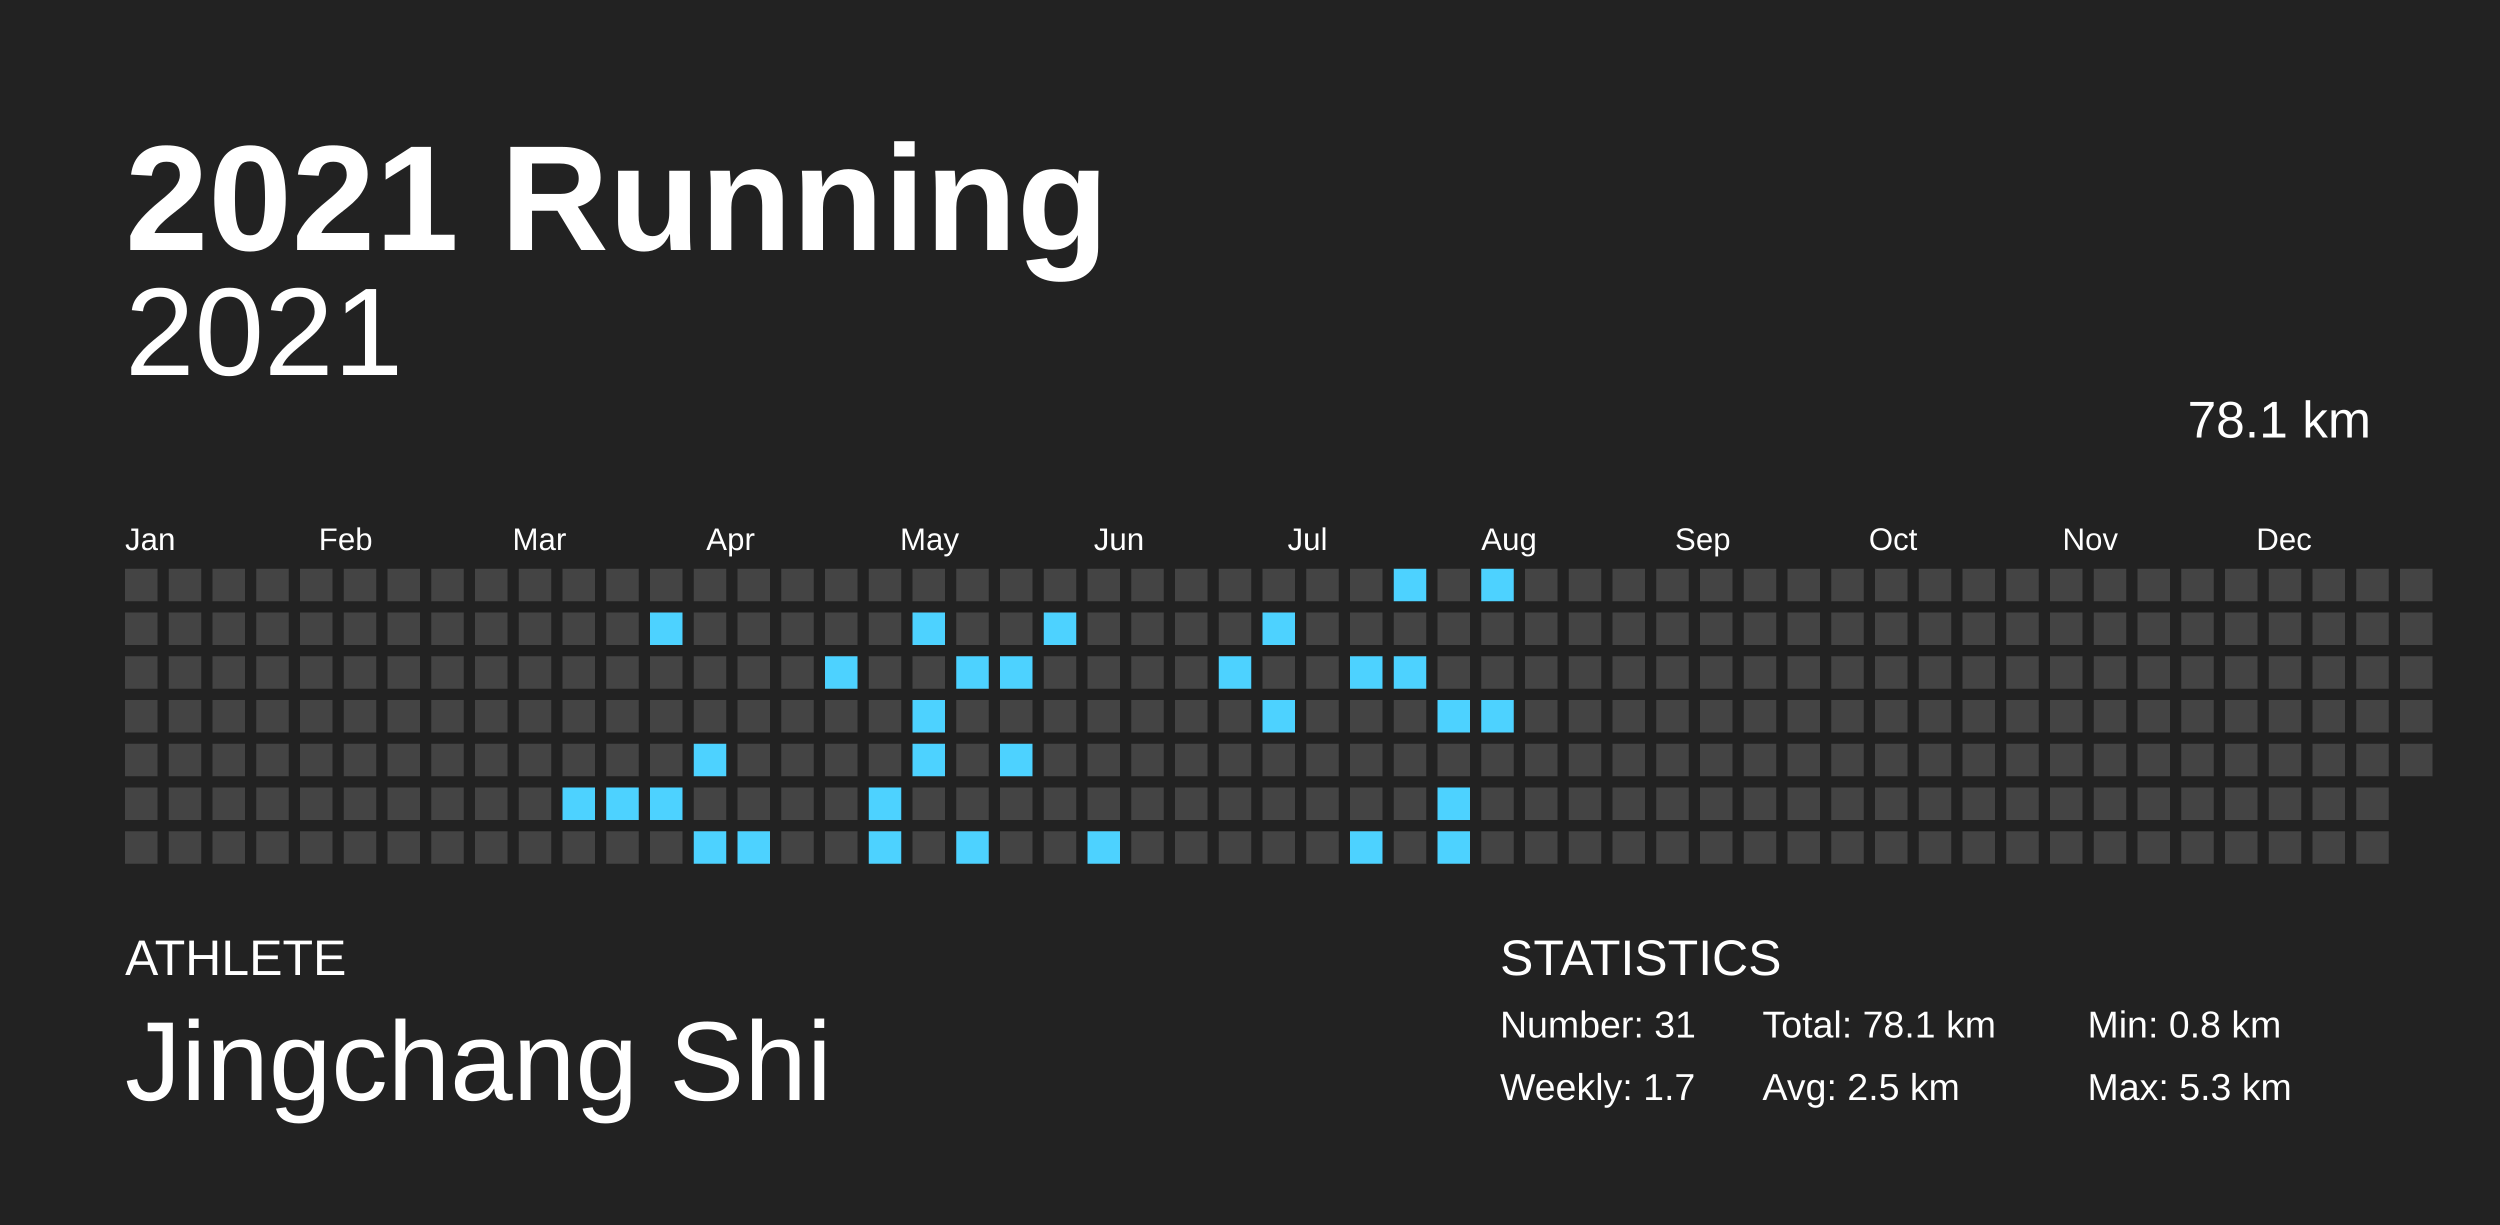
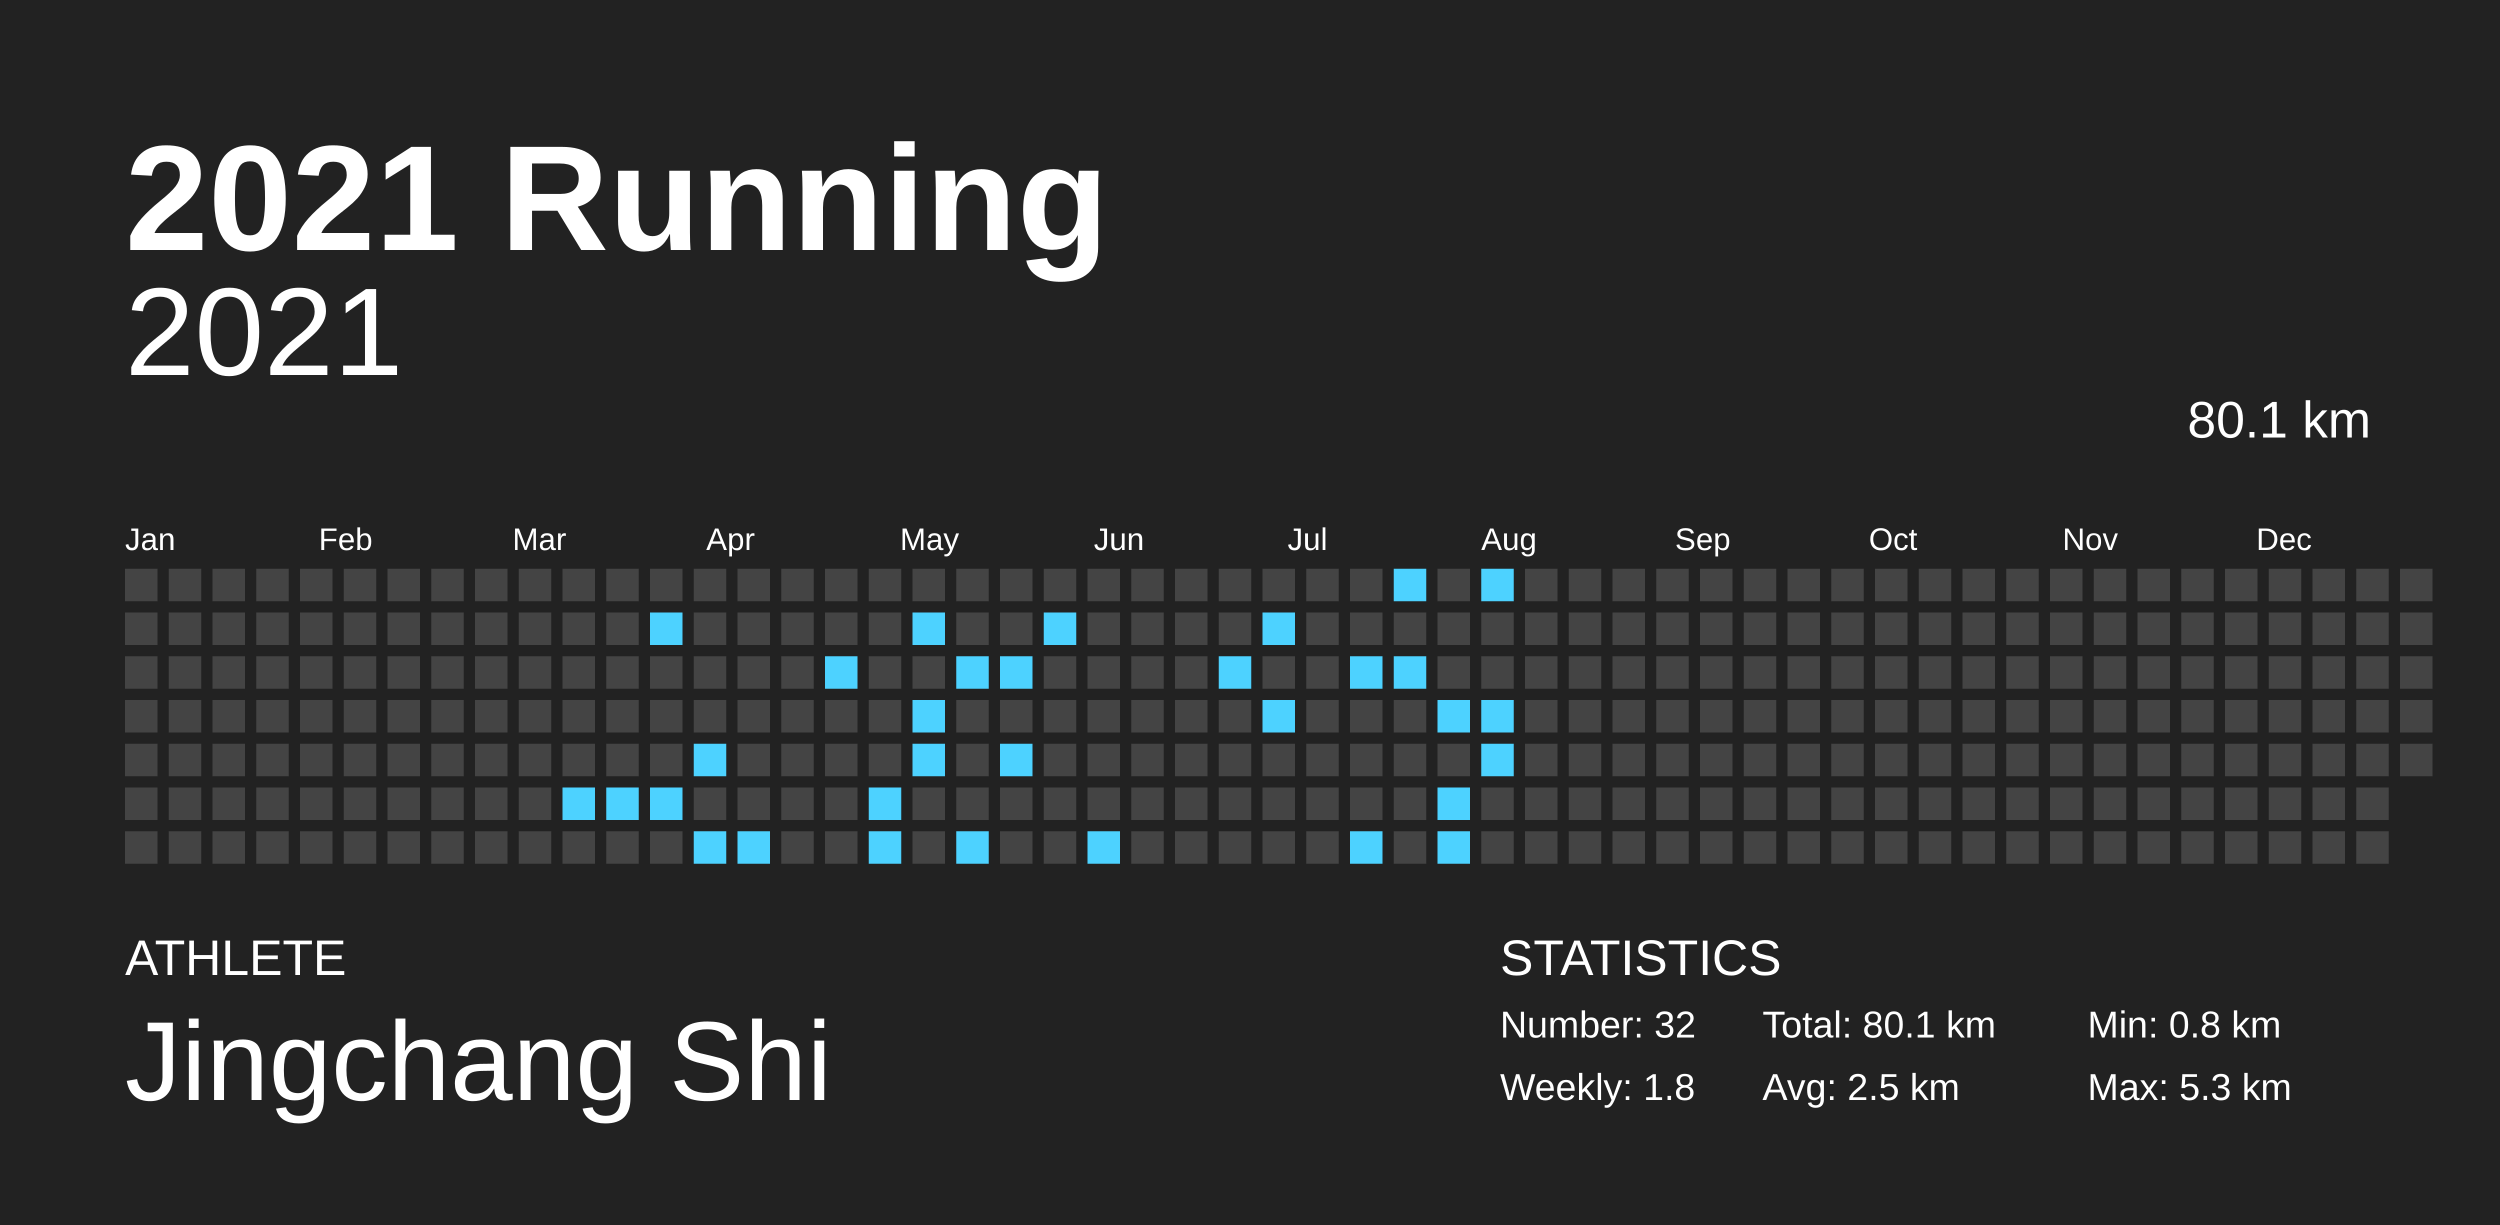
<svg xmlns="http://www.w3.org/2000/svg" baseProfile="full" height="98mm" version="1.1" viewBox="0,0,200,98" width="200mm">
  <defs />
  <rect fill="#222222" height="98" width="200" x="0" y="0" />
  <text fill="#FFFFFF" style="font-size:12px; font-family:Arial; font-weight:bold;" x="10" y="20">2021 Running</text>
  <text fill="#FFFFFF" style="font-size:4px; font-family:Arial" x="10" y="78">ATHLETE</text>
  <text fill="#FFFFFF" style="font-size:9px; font-family:Arial" x="10" y="88">Jingchang Shi</text>
  <text fill="#FFFFFF" style="font-size:4px; font-family:Arial" x="120" y="78">STATISTICS</text>
-   <text fill="#FFFFFF" style="font-size:3px; font-family:Arial" x="120" y="83">Number: 31</text>
-   <text fill="#FFFFFF" style="font-size:3px; font-family:Arial" x="120" y="88">Weekly: 1.7</text>
-   <text fill="#FFFFFF" style="font-size:3px; font-family:Arial" x="141" y="83">Total: 78.1 km</text>
+   <text fill="#FFFFFF" style="font-size:3px; font-family:Arial" x="120" y="83">Number: 32</text>
+   <text fill="#FFFFFF" style="font-size:3px; font-family:Arial" x="120" y="88">Weekly: 1.8</text>
+   <text fill="#FFFFFF" style="font-size:3px; font-family:Arial" x="141" y="83">Total: 80.1 km</text>
  <text fill="#FFFFFF" style="font-size:3px; font-family:Arial" x="141" y="88">Avg: 2.5 km</text>
  <text fill="#FFFFFF" style="font-size:3px; font-family:Arial" x="167" y="83">Min: 0.8 km</text>
  <text fill="#FFFFFF" style="font-size:3px; font-family:Arial" x="167" y="88">Max: 5.3 km</text>
  <text alignment-baseline="hanging" fill="#FFFFFF" style="font-size:10.0px; font-family:Arial;" x="10" y="30">2021</text>
-   <text alignment-baseline="hanging" fill="#FFFFFF" style="font-size:4.125px; font-family:Arial;" x="175" y="35">78.1 km</text>
+   <text alignment-baseline="hanging" fill="#FFFFFF" style="font-size:4.125px; font-family:Arial;" x="175" y="35">80.1 km</text>
  <text fill="#FFFFFF" style="font-size:2.5px; font-family:Arial" x="10.0" y="44">Jan</text>
  <text fill="#FFFFFF" style="font-size:2.5px; font-family:Arial" x="25.5" y="44">Feb</text>
  <text fill="#FFFFFF" style="font-size:2.5px; font-family:Arial" x="41.0" y="44">Mar</text>
  <text fill="#FFFFFF" style="font-size:2.5px; font-family:Arial" x="56.5" y="44">Apr</text>
  <text fill="#FFFFFF" style="font-size:2.5px; font-family:Arial" x="72.0" y="44">May</text>
  <text fill="#FFFFFF" style="font-size:2.5px; font-family:Arial" x="87.5" y="44">Jun</text>
  <text fill="#FFFFFF" style="font-size:2.5px; font-family:Arial" x="103.0" y="44">Jul</text>
  <text fill="#FFFFFF" style="font-size:2.5px; font-family:Arial" x="118.5" y="44">Aug</text>
  <text fill="#FFFFFF" style="font-size:2.5px; font-family:Arial" x="134.0" y="44">Sep</text>
  <text fill="#FFFFFF" style="font-size:2.5px; font-family:Arial" x="149.5" y="44">Oct</text>
  <text fill="#FFFFFF" style="font-size:2.5px; font-family:Arial" x="165.0" y="44">Nov</text>
  <text fill="#FFFFFF" style="font-size:2.5px; font-family:Arial" x="180.5" y="44">Dec</text>
  <rect fill="#444444" height="2.6" width="2.6" x="10.0" y="45.5" />
  <rect fill="#444444" height="2.6" width="2.6" x="10.0" y="49.0" />
  <rect fill="#444444" height="2.6" width="2.6" x="10.0" y="52.5" />
  <rect fill="#444444" height="2.6" width="2.6" x="10.0" y="56.0" />
  <rect fill="#444444" height="2.6" width="2.6" x="10.0" y="59.5" />
  <rect fill="#444444" height="2.6" width="2.6" x="10.0" y="63.0" />
  <rect fill="#444444" height="2.6" width="2.6" x="10.0" y="66.5" />
  <rect fill="#444444" height="2.6" width="2.6" x="13.5" y="45.5" />
  <rect fill="#444444" height="2.6" width="2.6" x="13.5" y="49.0" />
  <rect fill="#444444" height="2.6" width="2.6" x="13.5" y="52.5" />
  <rect fill="#444444" height="2.6" width="2.6" x="13.5" y="56.0" />
  <rect fill="#444444" height="2.6" width="2.6" x="13.5" y="59.5" />
  <rect fill="#444444" height="2.6" width="2.6" x="13.5" y="63.0" />
  <rect fill="#444444" height="2.6" width="2.6" x="13.5" y="66.5" />
  <rect fill="#444444" height="2.6" width="2.6" x="17.0" y="45.5" />
  <rect fill="#444444" height="2.6" width="2.6" x="17.0" y="49.0" />
  <rect fill="#444444" height="2.6" width="2.6" x="17.0" y="52.5" />
  <rect fill="#444444" height="2.6" width="2.6" x="17.0" y="56.0" />
  <rect fill="#444444" height="2.6" width="2.6" x="17.0" y="59.5" />
  <rect fill="#444444" height="2.6" width="2.6" x="17.0" y="63.0" />
  <rect fill="#444444" height="2.6" width="2.6" x="17.0" y="66.5" />
  <rect fill="#444444" height="2.6" width="2.6" x="20.5" y="45.5" />
  <rect fill="#444444" height="2.6" width="2.6" x="20.5" y="49.0" />
  <rect fill="#444444" height="2.6" width="2.6" x="20.5" y="52.5" />
  <rect fill="#444444" height="2.6" width="2.6" x="20.5" y="56.0" />
  <rect fill="#444444" height="2.6" width="2.6" x="20.5" y="59.5" />
  <rect fill="#444444" height="2.6" width="2.6" x="20.5" y="63.0" />
  <rect fill="#444444" height="2.6" width="2.6" x="20.5" y="66.5" />
  <rect fill="#444444" height="2.6" width="2.6" x="24.0" y="45.5" />
  <rect fill="#444444" height="2.6" width="2.6" x="24.0" y="49.0" />
  <rect fill="#444444" height="2.6" width="2.6" x="24.0" y="52.5" />
  <rect fill="#444444" height="2.6" width="2.6" x="24.0" y="56.0" />
  <rect fill="#444444" height="2.6" width="2.6" x="24.0" y="59.5" />
  <rect fill="#444444" height="2.6" width="2.6" x="24.0" y="63.0" />
  <rect fill="#444444" height="2.6" width="2.6" x="24.0" y="66.5" />
  <rect fill="#444444" height="2.6" width="2.6" x="27.5" y="45.5" />
  <rect fill="#444444" height="2.6" width="2.6" x="27.5" y="49.0" />
  <rect fill="#444444" height="2.6" width="2.6" x="27.5" y="52.5" />
  <rect fill="#444444" height="2.6" width="2.6" x="27.5" y="56.0" />
  <rect fill="#444444" height="2.6" width="2.6" x="27.5" y="59.5" />
  <rect fill="#444444" height="2.6" width="2.6" x="27.5" y="63.0" />
  <rect fill="#444444" height="2.6" width="2.6" x="27.5" y="66.5" />
  <rect fill="#444444" height="2.6" width="2.6" x="31.0" y="45.5" />
  <rect fill="#444444" height="2.6" width="2.6" x="31.0" y="49.0" />
  <rect fill="#444444" height="2.6" width="2.6" x="31.0" y="52.5" />
  <rect fill="#444444" height="2.6" width="2.6" x="31.0" y="56.0" />
  <rect fill="#444444" height="2.6" width="2.6" x="31.0" y="59.5" />
  <rect fill="#444444" height="2.6" width="2.6" x="31.0" y="63.0" />
  <rect fill="#444444" height="2.6" width="2.6" x="31.0" y="66.5" />
  <rect fill="#444444" height="2.6" width="2.6" x="34.5" y="45.5" />
  <rect fill="#444444" height="2.6" width="2.6" x="34.5" y="49.0" />
  <rect fill="#444444" height="2.6" width="2.6" x="34.5" y="52.5" />
  <rect fill="#444444" height="2.6" width="2.6" x="34.5" y="56.0" />
  <rect fill="#444444" height="2.6" width="2.6" x="34.5" y="59.5" />
  <rect fill="#444444" height="2.6" width="2.6" x="34.5" y="63.0" />
  <rect fill="#444444" height="2.6" width="2.6" x="34.5" y="66.5" />
  <rect fill="#444444" height="2.6" width="2.6" x="38.0" y="45.5" />
  <rect fill="#444444" height="2.6" width="2.6" x="38.0" y="49.0" />
  <rect fill="#444444" height="2.6" width="2.6" x="38.0" y="52.5" />
  <rect fill="#444444" height="2.6" width="2.6" x="38.0" y="56.0" />
  <rect fill="#444444" height="2.6" width="2.6" x="38.0" y="59.5" />
  <rect fill="#444444" height="2.6" width="2.6" x="38.0" y="63.0" />
  <rect fill="#444444" height="2.6" width="2.6" x="38.0" y="66.5" />
  <rect fill="#444444" height="2.6" width="2.6" x="41.5" y="45.5" />
  <rect fill="#444444" height="2.6" width="2.6" x="41.5" y="49.0" />
  <rect fill="#444444" height="2.6" width="2.6" x="41.5" y="52.5" />
  <rect fill="#444444" height="2.6" width="2.6" x="41.5" y="56.0" />
  <rect fill="#444444" height="2.6" width="2.6" x="41.5" y="59.5" />
  <rect fill="#444444" height="2.6" width="2.6" x="41.5" y="63.0" />
  <rect fill="#444444" height="2.6" width="2.6" x="41.5" y="66.5" />
  <rect fill="#444444" height="2.6" width="2.6" x="45.0" y="45.5" />
  <rect fill="#444444" height="2.6" width="2.6" x="45.0" y="49.0" />
  <rect fill="#444444" height="2.6" width="2.6" x="45.0" y="52.5" />
  <rect fill="#444444" height="2.6" width="2.6" x="45.0" y="56.0" />
  <rect fill="#444444" height="2.6" width="2.6" x="45.0" y="59.5" />
  <rect fill="#4dd2ff" height="2.6" width="2.6" x="45.0" y="63.0" />
  <rect fill="#444444" height="2.6" width="2.6" x="45.0" y="66.5" />
  <rect fill="#444444" height="2.6" width="2.6" x="48.5" y="45.5" />
  <rect fill="#444444" height="2.6" width="2.6" x="48.5" y="49.0" />
  <rect fill="#444444" height="2.6" width="2.6" x="48.5" y="52.5" />
  <rect fill="#444444" height="2.6" width="2.6" x="48.5" y="56.0" />
  <rect fill="#444444" height="2.6" width="2.6" x="48.5" y="59.5" />
  <rect fill="#4dd2ff" height="2.6" width="2.6" x="48.5" y="63.0" />
  <rect fill="#444444" height="2.6" width="2.6" x="48.5" y="66.5" />
  <rect fill="#444444" height="2.6" width="2.6" x="52.0" y="45.5" />
  <rect fill="#4dd2ff" height="2.6" width="2.6" x="52.0" y="49.0" />
  <rect fill="#444444" height="2.6" width="2.6" x="52.0" y="52.5" />
  <rect fill="#444444" height="2.6" width="2.6" x="52.0" y="56.0" />
  <rect fill="#444444" height="2.6" width="2.6" x="52.0" y="59.5" />
  <rect fill="#4dd2ff" height="2.6" width="2.6" x="52.0" y="63.0" />
  <rect fill="#444444" height="2.6" width="2.6" x="52.0" y="66.5" />
  <rect fill="#444444" height="2.6" width="2.6" x="55.5" y="45.5" />
  <rect fill="#444444" height="2.6" width="2.6" x="55.5" y="49.0" />
  <rect fill="#444444" height="2.6" width="2.6" x="55.5" y="52.5" />
  <rect fill="#444444" height="2.6" width="2.6" x="55.5" y="56.0" />
  <rect fill="#4dd2ff" height="2.6" width="2.6" x="55.5" y="59.5" />
  <rect fill="#444444" height="2.6" width="2.6" x="55.5" y="63.0" />
  <rect fill="#4dd2ff" height="2.6" width="2.6" x="55.5" y="66.5" />
  <rect fill="#444444" height="2.6" width="2.6" x="59.0" y="45.5" />
  <rect fill="#444444" height="2.6" width="2.6" x="59.0" y="49.0" />
  <rect fill="#444444" height="2.6" width="2.6" x="59.0" y="52.5" />
  <rect fill="#444444" height="2.6" width="2.6" x="59.0" y="56.0" />
  <rect fill="#444444" height="2.6" width="2.6" x="59.0" y="59.5" />
  <rect fill="#444444" height="2.6" width="2.6" x="59.0" y="63.0" />
  <rect fill="#4dd2ff" height="2.6" width="2.6" x="59.0" y="66.5" />
  <rect fill="#444444" height="2.6" width="2.6" x="62.5" y="45.5" />
  <rect fill="#444444" height="2.6" width="2.6" x="62.5" y="49.0" />
  <rect fill="#444444" height="2.6" width="2.6" x="62.5" y="52.5" />
  <rect fill="#444444" height="2.6" width="2.6" x="62.5" y="56.0" />
  <rect fill="#444444" height="2.6" width="2.6" x="62.5" y="59.5" />
  <rect fill="#444444" height="2.6" width="2.6" x="62.5" y="63.0" />
  <rect fill="#444444" height="2.6" width="2.6" x="62.5" y="66.5" />
  <rect fill="#444444" height="2.6" width="2.6" x="66.0" y="45.5" />
  <rect fill="#444444" height="2.6" width="2.6" x="66.0" y="49.0" />
  <rect fill="#4dd2ff" height="2.6" width="2.6" x="66.0" y="52.5" />
  <rect fill="#444444" height="2.6" width="2.6" x="66.0" y="56.0" />
  <rect fill="#444444" height="2.6" width="2.6" x="66.0" y="59.5" />
  <rect fill="#444444" height="2.6" width="2.6" x="66.0" y="63.0" />
  <rect fill="#444444" height="2.6" width="2.6" x="66.0" y="66.5" />
  <rect fill="#444444" height="2.6" width="2.6" x="69.5" y="45.5" />
  <rect fill="#444444" height="2.6" width="2.6" x="69.5" y="49.0" />
  <rect fill="#444444" height="2.6" width="2.6" x="69.5" y="52.5" />
  <rect fill="#444444" height="2.6" width="2.6" x="69.5" y="56.0" />
  <rect fill="#444444" height="2.6" width="2.6" x="69.5" y="59.5" />
  <rect fill="#4dd2ff" height="2.6" width="2.6" x="69.5" y="63.0" />
  <rect fill="#4dd2ff" height="2.6" width="2.6" x="69.5" y="66.5" />
  <rect fill="#444444" height="2.6" width="2.6" x="73.0" y="45.5" />
  <rect fill="#4dd2ff" height="2.6" width="2.6" x="73.0" y="49.0" />
  <rect fill="#444444" height="2.6" width="2.6" x="73.0" y="52.5" />
  <rect fill="#4dd2ff" height="2.6" width="2.6" x="73.0" y="56.0" />
  <rect fill="#4dd2ff" height="2.6" width="2.6" x="73.0" y="59.5" />
  <rect fill="#444444" height="2.6" width="2.6" x="73.0" y="63.0" />
  <rect fill="#444444" height="2.6" width="2.6" x="73.0" y="66.5" />
  <rect fill="#444444" height="2.6" width="2.6" x="76.5" y="45.5" />
  <rect fill="#444444" height="2.6" width="2.6" x="76.5" y="49.0" />
  <rect fill="#4dd2ff" height="2.6" width="2.6" x="76.5" y="52.5" />
  <rect fill="#444444" height="2.6" width="2.6" x="76.5" y="56.0" />
  <rect fill="#444444" height="2.6" width="2.6" x="76.5" y="59.5" />
  <rect fill="#444444" height="2.6" width="2.6" x="76.5" y="63.0" />
  <rect fill="#4dd2ff" height="2.6" width="2.6" x="76.5" y="66.5" />
  <rect fill="#444444" height="2.6" width="2.6" x="80.0" y="45.5" />
  <rect fill="#444444" height="2.6" width="2.6" x="80.0" y="49.0" />
  <rect fill="#4dd2ff" height="2.6" width="2.6" x="80.0" y="52.5" />
  <rect fill="#444444" height="2.6" width="2.6" x="80.0" y="56.0" />
  <rect fill="#4dd2ff" height="2.6" width="2.6" x="80.0" y="59.5" />
  <rect fill="#444444" height="2.6" width="2.6" x="80.0" y="63.0" />
  <rect fill="#444444" height="2.6" width="2.6" x="80.0" y="66.5" />
  <rect fill="#444444" height="2.6" width="2.6" x="83.5" y="45.5" />
  <rect fill="#4dd2ff" height="2.6" width="2.6" x="83.5" y="49.0" />
  <rect fill="#444444" height="2.6" width="2.6" x="83.5" y="52.5" />
  <rect fill="#444444" height="2.6" width="2.6" x="83.5" y="56.0" />
  <rect fill="#444444" height="2.6" width="2.6" x="83.5" y="59.5" />
  <rect fill="#444444" height="2.6" width="2.6" x="83.5" y="63.0" />
  <rect fill="#444444" height="2.6" width="2.6" x="83.5" y="66.5" />
  <rect fill="#444444" height="2.6" width="2.6" x="87.0" y="45.5" />
  <rect fill="#444444" height="2.6" width="2.6" x="87.0" y="49.0" />
  <rect fill="#444444" height="2.6" width="2.6" x="87.0" y="52.5" />
  <rect fill="#444444" height="2.6" width="2.6" x="87.0" y="56.0" />
  <rect fill="#444444" height="2.6" width="2.6" x="87.0" y="59.5" />
  <rect fill="#444444" height="2.6" width="2.6" x="87.0" y="63.0" />
  <rect fill="#4dd2ff" height="2.6" width="2.6" x="87.0" y="66.5" />
  <rect fill="#444444" height="2.6" width="2.6" x="90.5" y="45.5" />
  <rect fill="#444444" height="2.6" width="2.6" x="90.5" y="49.0" />
  <rect fill="#444444" height="2.6" width="2.6" x="90.5" y="52.5" />
  <rect fill="#444444" height="2.6" width="2.6" x="90.5" y="56.0" />
  <rect fill="#444444" height="2.6" width="2.6" x="90.5" y="59.5" />
  <rect fill="#444444" height="2.6" width="2.6" x="90.5" y="63.0" />
  <rect fill="#444444" height="2.6" width="2.6" x="90.5" y="66.5" />
  <rect fill="#444444" height="2.6" width="2.6" x="94.0" y="45.5" />
  <rect fill="#444444" height="2.6" width="2.6" x="94.0" y="49.0" />
  <rect fill="#444444" height="2.6" width="2.6" x="94.0" y="52.5" />
  <rect fill="#444444" height="2.6" width="2.6" x="94.0" y="56.0" />
  <rect fill="#444444" height="2.6" width="2.6" x="94.0" y="59.5" />
  <rect fill="#444444" height="2.6" width="2.6" x="94.0" y="63.0" />
  <rect fill="#444444" height="2.6" width="2.6" x="94.0" y="66.5" />
  <rect fill="#444444" height="2.6" width="2.6" x="97.5" y="45.5" />
  <rect fill="#444444" height="2.6" width="2.6" x="97.5" y="49.0" />
  <rect fill="#4dd2ff" height="2.6" width="2.6" x="97.5" y="52.5" />
  <rect fill="#444444" height="2.6" width="2.6" x="97.5" y="56.0" />
  <rect fill="#444444" height="2.6" width="2.6" x="97.5" y="59.5" />
  <rect fill="#444444" height="2.6" width="2.6" x="97.5" y="63.0" />
  <rect fill="#444444" height="2.6" width="2.6" x="97.5" y="66.5" />
  <rect fill="#444444" height="2.6" width="2.6" x="101.0" y="45.5" />
  <rect fill="#4dd2ff" height="2.6" width="2.6" x="101.0" y="49.0" />
  <rect fill="#444444" height="2.6" width="2.6" x="101.0" y="52.5" />
  <rect fill="#4dd2ff" height="2.6" width="2.6" x="101.0" y="56.0" />
  <rect fill="#444444" height="2.6" width="2.6" x="101.0" y="59.5" />
  <rect fill="#444444" height="2.6" width="2.6" x="101.0" y="63.0" />
  <rect fill="#444444" height="2.6" width="2.6" x="101.0" y="66.5" />
  <rect fill="#444444" height="2.6" width="2.6" x="104.5" y="45.5" />
  <rect fill="#444444" height="2.6" width="2.6" x="104.5" y="49.0" />
  <rect fill="#444444" height="2.6" width="2.6" x="104.5" y="52.5" />
  <rect fill="#444444" height="2.6" width="2.6" x="104.5" y="56.0" />
  <rect fill="#444444" height="2.6" width="2.6" x="104.5" y="59.5" />
  <rect fill="#444444" height="2.6" width="2.6" x="104.5" y="63.0" />
  <rect fill="#444444" height="2.6" width="2.6" x="104.5" y="66.5" />
  <rect fill="#444444" height="2.6" width="2.6" x="108.0" y="45.5" />
  <rect fill="#444444" height="2.6" width="2.6" x="108.0" y="49.0" />
  <rect fill="#4dd2ff" height="2.6" width="2.6" x="108.0" y="52.5" />
  <rect fill="#444444" height="2.6" width="2.6" x="108.0" y="56.0" />
  <rect fill="#444444" height="2.6" width="2.6" x="108.0" y="59.5" />
  <rect fill="#444444" height="2.6" width="2.6" x="108.0" y="63.0" />
  <rect fill="#4dd2ff" height="2.6" width="2.6" x="108.0" y="66.5" />
  <rect fill="#4dd2ff" height="2.6" width="2.6" x="111.5" y="45.5" />
  <rect fill="#444444" height="2.6" width="2.6" x="111.5" y="49.0" />
  <rect fill="#4dd2ff" height="2.6" width="2.6" x="111.5" y="52.5" />
  <rect fill="#444444" height="2.6" width="2.6" x="111.5" y="56.0" />
  <rect fill="#444444" height="2.6" width="2.6" x="111.5" y="59.5" />
  <rect fill="#444444" height="2.6" width="2.6" x="111.5" y="63.0" />
  <rect fill="#444444" height="2.6" width="2.6" x="111.5" y="66.5" />
  <rect fill="#444444" height="2.6" width="2.6" x="115.0" y="45.5" />
  <rect fill="#444444" height="2.6" width="2.6" x="115.0" y="49.0" />
  <rect fill="#444444" height="2.6" width="2.6" x="115.0" y="52.5" />
  <rect fill="#4dd2ff" height="2.6" width="2.6" x="115.0" y="56.0" />
  <rect fill="#444444" height="2.6" width="2.6" x="115.0" y="59.5" />
  <rect fill="#4dd2ff" height="2.6" width="2.6" x="115.0" y="63.0" />
  <rect fill="#4dd2ff" height="2.6" width="2.6" x="115.0" y="66.5" />
  <rect fill="#4dd2ff" height="2.6" width="2.6" x="118.5" y="45.5" />
  <rect fill="#444444" height="2.6" width="2.6" x="118.5" y="49.0" />
  <rect fill="#444444" height="2.6" width="2.6" x="118.5" y="52.5" />
  <rect fill="#4dd2ff" height="2.6" width="2.6" x="118.5" y="56.0" />
-   <rect fill="#444444" height="2.6" width="2.6" x="118.5" y="59.5" />
+   <rect fill="#4dd2ff" height="2.6" width="2.6" x="118.5" y="59.5" />
  <rect fill="#444444" height="2.6" width="2.6" x="118.5" y="63.0" />
  <rect fill="#444444" height="2.6" width="2.6" x="118.5" y="66.5" />
  <rect fill="#444444" height="2.6" width="2.6" x="122.0" y="45.5" />
  <rect fill="#444444" height="2.6" width="2.6" x="122.0" y="49.0" />
  <rect fill="#444444" height="2.6" width="2.6" x="122.0" y="52.5" />
  <rect fill="#444444" height="2.6" width="2.6" x="122.0" y="56.0" />
  <rect fill="#444444" height="2.6" width="2.6" x="122.0" y="59.5" />
  <rect fill="#444444" height="2.6" width="2.6" x="122.0" y="63.0" />
  <rect fill="#444444" height="2.6" width="2.6" x="122.0" y="66.5" />
  <rect fill="#444444" height="2.6" width="2.6" x="125.5" y="45.5" />
  <rect fill="#444444" height="2.6" width="2.6" x="125.5" y="49.0" />
  <rect fill="#444444" height="2.6" width="2.6" x="125.5" y="52.5" />
  <rect fill="#444444" height="2.6" width="2.6" x="125.5" y="56.0" />
  <rect fill="#444444" height="2.6" width="2.6" x="125.5" y="59.5" />
  <rect fill="#444444" height="2.6" width="2.6" x="125.5" y="63.0" />
  <rect fill="#444444" height="2.6" width="2.6" x="125.5" y="66.5" />
  <rect fill="#444444" height="2.6" width="2.6" x="129.0" y="45.5" />
  <rect fill="#444444" height="2.6" width="2.6" x="129.0" y="49.0" />
  <rect fill="#444444" height="2.6" width="2.6" x="129.0" y="52.5" />
  <rect fill="#444444" height="2.6" width="2.6" x="129.0" y="56.0" />
  <rect fill="#444444" height="2.6" width="2.6" x="129.0" y="59.5" />
  <rect fill="#444444" height="2.6" width="2.6" x="129.0" y="63.0" />
  <rect fill="#444444" height="2.6" width="2.6" x="129.0" y="66.5" />
  <rect fill="#444444" height="2.6" width="2.6" x="132.5" y="45.5" />
  <rect fill="#444444" height="2.6" width="2.6" x="132.5" y="49.0" />
  <rect fill="#444444" height="2.6" width="2.6" x="132.5" y="52.5" />
  <rect fill="#444444" height="2.6" width="2.6" x="132.5" y="56.0" />
  <rect fill="#444444" height="2.6" width="2.6" x="132.5" y="59.5" />
  <rect fill="#444444" height="2.6" width="2.6" x="132.5" y="63.0" />
  <rect fill="#444444" height="2.6" width="2.6" x="132.5" y="66.5" />
  <rect fill="#444444" height="2.6" width="2.6" x="136.0" y="45.5" />
  <rect fill="#444444" height="2.6" width="2.6" x="136.0" y="49.0" />
  <rect fill="#444444" height="2.6" width="2.6" x="136.0" y="52.5" />
  <rect fill="#444444" height="2.6" width="2.6" x="136.0" y="56.0" />
  <rect fill="#444444" height="2.6" width="2.6" x="136.0" y="59.5" />
  <rect fill="#444444" height="2.6" width="2.6" x="136.0" y="63.0" />
  <rect fill="#444444" height="2.6" width="2.6" x="136.0" y="66.5" />
  <rect fill="#444444" height="2.6" width="2.6" x="139.5" y="45.5" />
  <rect fill="#444444" height="2.6" width="2.6" x="139.5" y="49.0" />
  <rect fill="#444444" height="2.6" width="2.6" x="139.5" y="52.5" />
  <rect fill="#444444" height="2.6" width="2.6" x="139.5" y="56.0" />
  <rect fill="#444444" height="2.6" width="2.6" x="139.5" y="59.5" />
  <rect fill="#444444" height="2.6" width="2.6" x="139.5" y="63.0" />
  <rect fill="#444444" height="2.6" width="2.6" x="139.5" y="66.5" />
  <rect fill="#444444" height="2.6" width="2.6" x="143.0" y="45.5" />
  <rect fill="#444444" height="2.6" width="2.6" x="143.0" y="49.0" />
  <rect fill="#444444" height="2.6" width="2.6" x="143.0" y="52.5" />
  <rect fill="#444444" height="2.6" width="2.6" x="143.0" y="56.0" />
  <rect fill="#444444" height="2.6" width="2.6" x="143.0" y="59.5" />
  <rect fill="#444444" height="2.6" width="2.6" x="143.0" y="63.0" />
  <rect fill="#444444" height="2.6" width="2.6" x="143.0" y="66.5" />
  <rect fill="#444444" height="2.6" width="2.6" x="146.5" y="45.5" />
  <rect fill="#444444" height="2.6" width="2.6" x="146.5" y="49.0" />
  <rect fill="#444444" height="2.6" width="2.6" x="146.5" y="52.5" />
  <rect fill="#444444" height="2.6" width="2.6" x="146.5" y="56.0" />
  <rect fill="#444444" height="2.6" width="2.6" x="146.5" y="59.5" />
  <rect fill="#444444" height="2.6" width="2.6" x="146.5" y="63.0" />
  <rect fill="#444444" height="2.6" width="2.6" x="146.5" y="66.5" />
  <rect fill="#444444" height="2.6" width="2.6" x="150.0" y="45.5" />
  <rect fill="#444444" height="2.6" width="2.6" x="150.0" y="49.0" />
  <rect fill="#444444" height="2.6" width="2.6" x="150.0" y="52.5" />
  <rect fill="#444444" height="2.6" width="2.6" x="150.0" y="56.0" />
  <rect fill="#444444" height="2.6" width="2.6" x="150.0" y="59.5" />
  <rect fill="#444444" height="2.6" width="2.6" x="150.0" y="63.0" />
  <rect fill="#444444" height="2.6" width="2.6" x="150.0" y="66.5" />
  <rect fill="#444444" height="2.6" width="2.6" x="153.5" y="45.5" />
  <rect fill="#444444" height="2.6" width="2.6" x="153.5" y="49.0" />
  <rect fill="#444444" height="2.6" width="2.6" x="153.5" y="52.5" />
  <rect fill="#444444" height="2.6" width="2.6" x="153.5" y="56.0" />
  <rect fill="#444444" height="2.6" width="2.6" x="153.5" y="59.5" />
  <rect fill="#444444" height="2.6" width="2.6" x="153.5" y="63.0" />
  <rect fill="#444444" height="2.6" width="2.6" x="153.5" y="66.5" />
  <rect fill="#444444" height="2.6" width="2.6" x="157.0" y="45.5" />
  <rect fill="#444444" height="2.6" width="2.6" x="157.0" y="49.0" />
  <rect fill="#444444" height="2.6" width="2.6" x="157.0" y="52.5" />
  <rect fill="#444444" height="2.6" width="2.6" x="157.0" y="56.0" />
  <rect fill="#444444" height="2.6" width="2.6" x="157.0" y="59.5" />
  <rect fill="#444444" height="2.6" width="2.6" x="157.0" y="63.0" />
  <rect fill="#444444" height="2.6" width="2.6" x="157.0" y="66.5" />
  <rect fill="#444444" height="2.6" width="2.6" x="160.5" y="45.5" />
  <rect fill="#444444" height="2.6" width="2.6" x="160.5" y="49.0" />
  <rect fill="#444444" height="2.6" width="2.6" x="160.5" y="52.5" />
  <rect fill="#444444" height="2.6" width="2.6" x="160.5" y="56.0" />
  <rect fill="#444444" height="2.6" width="2.6" x="160.5" y="59.5" />
  <rect fill="#444444" height="2.6" width="2.6" x="160.5" y="63.0" />
  <rect fill="#444444" height="2.6" width="2.6" x="160.5" y="66.5" />
  <rect fill="#444444" height="2.6" width="2.6" x="164.0" y="45.5" />
  <rect fill="#444444" height="2.6" width="2.6" x="164.0" y="49.0" />
  <rect fill="#444444" height="2.6" width="2.6" x="164.0" y="52.5" />
  <rect fill="#444444" height="2.6" width="2.6" x="164.0" y="56.0" />
  <rect fill="#444444" height="2.6" width="2.6" x="164.0" y="59.5" />
  <rect fill="#444444" height="2.6" width="2.6" x="164.0" y="63.0" />
  <rect fill="#444444" height="2.6" width="2.6" x="164.0" y="66.5" />
  <rect fill="#444444" height="2.6" width="2.6" x="167.5" y="45.5" />
  <rect fill="#444444" height="2.6" width="2.6" x="167.5" y="49.0" />
  <rect fill="#444444" height="2.6" width="2.6" x="167.5" y="52.5" />
  <rect fill="#444444" height="2.6" width="2.6" x="167.5" y="56.0" />
  <rect fill="#444444" height="2.6" width="2.6" x="167.5" y="59.5" />
  <rect fill="#444444" height="2.6" width="2.6" x="167.5" y="63.0" />
  <rect fill="#444444" height="2.6" width="2.6" x="167.5" y="66.5" />
  <rect fill="#444444" height="2.6" width="2.6" x="171.0" y="45.5" />
  <rect fill="#444444" height="2.6" width="2.6" x="171.0" y="49.0" />
  <rect fill="#444444" height="2.6" width="2.6" x="171.0" y="52.5" />
  <rect fill="#444444" height="2.6" width="2.6" x="171.0" y="56.0" />
  <rect fill="#444444" height="2.6" width="2.6" x="171.0" y="59.5" />
  <rect fill="#444444" height="2.6" width="2.6" x="171.0" y="63.0" />
  <rect fill="#444444" height="2.6" width="2.6" x="171.0" y="66.5" />
  <rect fill="#444444" height="2.6" width="2.6" x="174.5" y="45.5" />
  <rect fill="#444444" height="2.6" width="2.6" x="174.5" y="49.0" />
  <rect fill="#444444" height="2.6" width="2.6" x="174.5" y="52.5" />
  <rect fill="#444444" height="2.6" width="2.6" x="174.5" y="56.0" />
  <rect fill="#444444" height="2.6" width="2.6" x="174.5" y="59.5" />
  <rect fill="#444444" height="2.6" width="2.6" x="174.5" y="63.0" />
  <rect fill="#444444" height="2.6" width="2.6" x="174.5" y="66.5" />
  <rect fill="#444444" height="2.6" width="2.6" x="178.0" y="45.5" />
  <rect fill="#444444" height="2.6" width="2.6" x="178.0" y="49.0" />
  <rect fill="#444444" height="2.6" width="2.6" x="178.0" y="52.5" />
  <rect fill="#444444" height="2.6" width="2.6" x="178.0" y="56.0" />
  <rect fill="#444444" height="2.6" width="2.6" x="178.0" y="59.5" />
  <rect fill="#444444" height="2.6" width="2.6" x="178.0" y="63.0" />
  <rect fill="#444444" height="2.6" width="2.6" x="178.0" y="66.5" />
  <rect fill="#444444" height="2.6" width="2.6" x="181.5" y="45.5" />
  <rect fill="#444444" height="2.6" width="2.6" x="181.5" y="49.0" />
  <rect fill="#444444" height="2.6" width="2.6" x="181.5" y="52.5" />
  <rect fill="#444444" height="2.6" width="2.6" x="181.5" y="56.0" />
  <rect fill="#444444" height="2.6" width="2.6" x="181.5" y="59.5" />
  <rect fill="#444444" height="2.6" width="2.6" x="181.5" y="63.0" />
  <rect fill="#444444" height="2.6" width="2.6" x="181.5" y="66.5" />
  <rect fill="#444444" height="2.6" width="2.6" x="185.0" y="45.5" />
  <rect fill="#444444" height="2.6" width="2.6" x="185.0" y="49.0" />
  <rect fill="#444444" height="2.6" width="2.6" x="185.0" y="52.5" />
  <rect fill="#444444" height="2.6" width="2.6" x="185.0" y="56.0" />
  <rect fill="#444444" height="2.6" width="2.6" x="185.0" y="59.5" />
  <rect fill="#444444" height="2.6" width="2.6" x="185.0" y="63.0" />
  <rect fill="#444444" height="2.6" width="2.6" x="185.0" y="66.5" />
  <rect fill="#444444" height="2.6" width="2.6" x="188.5" y="45.5" />
  <rect fill="#444444" height="2.6" width="2.6" x="188.5" y="49.0" />
  <rect fill="#444444" height="2.6" width="2.6" x="188.5" y="52.5" />
  <rect fill="#444444" height="2.6" width="2.6" x="188.5" y="56.0" />
  <rect fill="#444444" height="2.6" width="2.6" x="188.5" y="59.5" />
  <rect fill="#444444" height="2.6" width="2.6" x="188.5" y="63.0" />
  <rect fill="#444444" height="2.6" width="2.6" x="188.5" y="66.5" />
  <rect fill="#444444" height="2.6" width="2.6" x="192.0" y="45.5" />
  <rect fill="#444444" height="2.6" width="2.6" x="192.0" y="49.0" />
  <rect fill="#444444" height="2.6" width="2.6" x="192.0" y="52.5" />
  <rect fill="#444444" height="2.6" width="2.6" x="192.0" y="56.0" />
  <rect fill="#444444" height="2.6" width="2.6" x="192.0" y="59.5" />
</svg>
